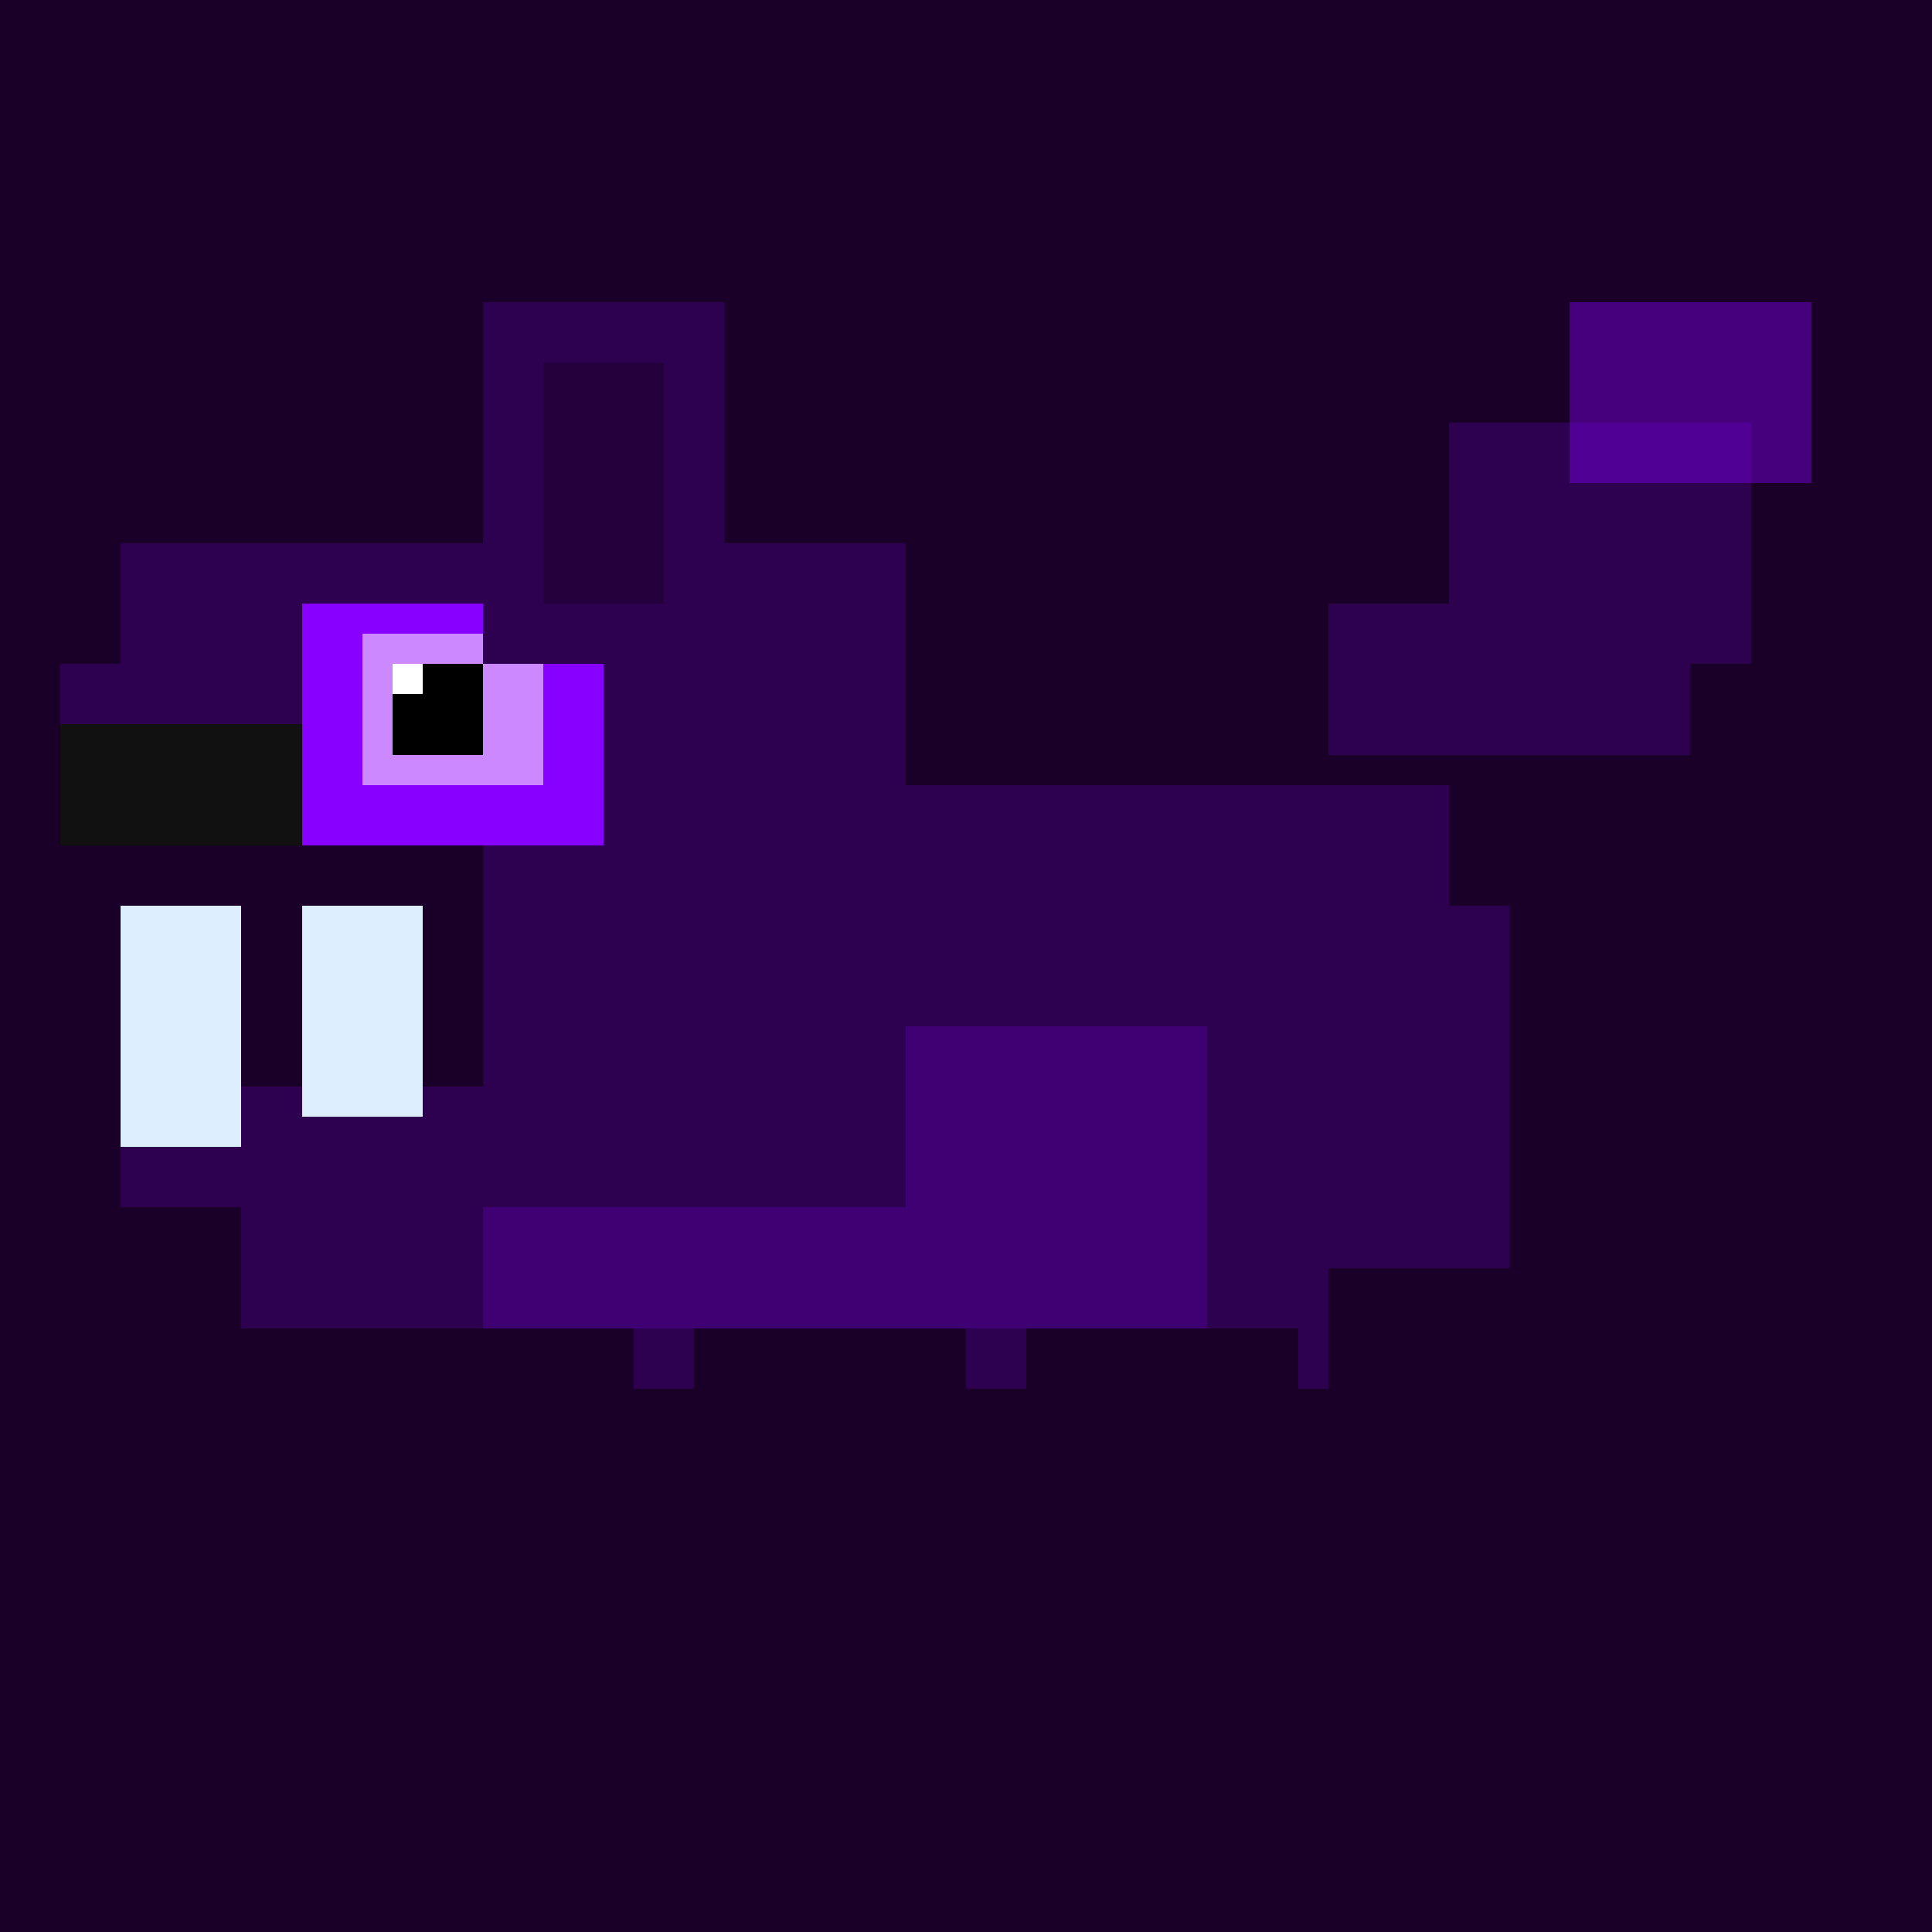
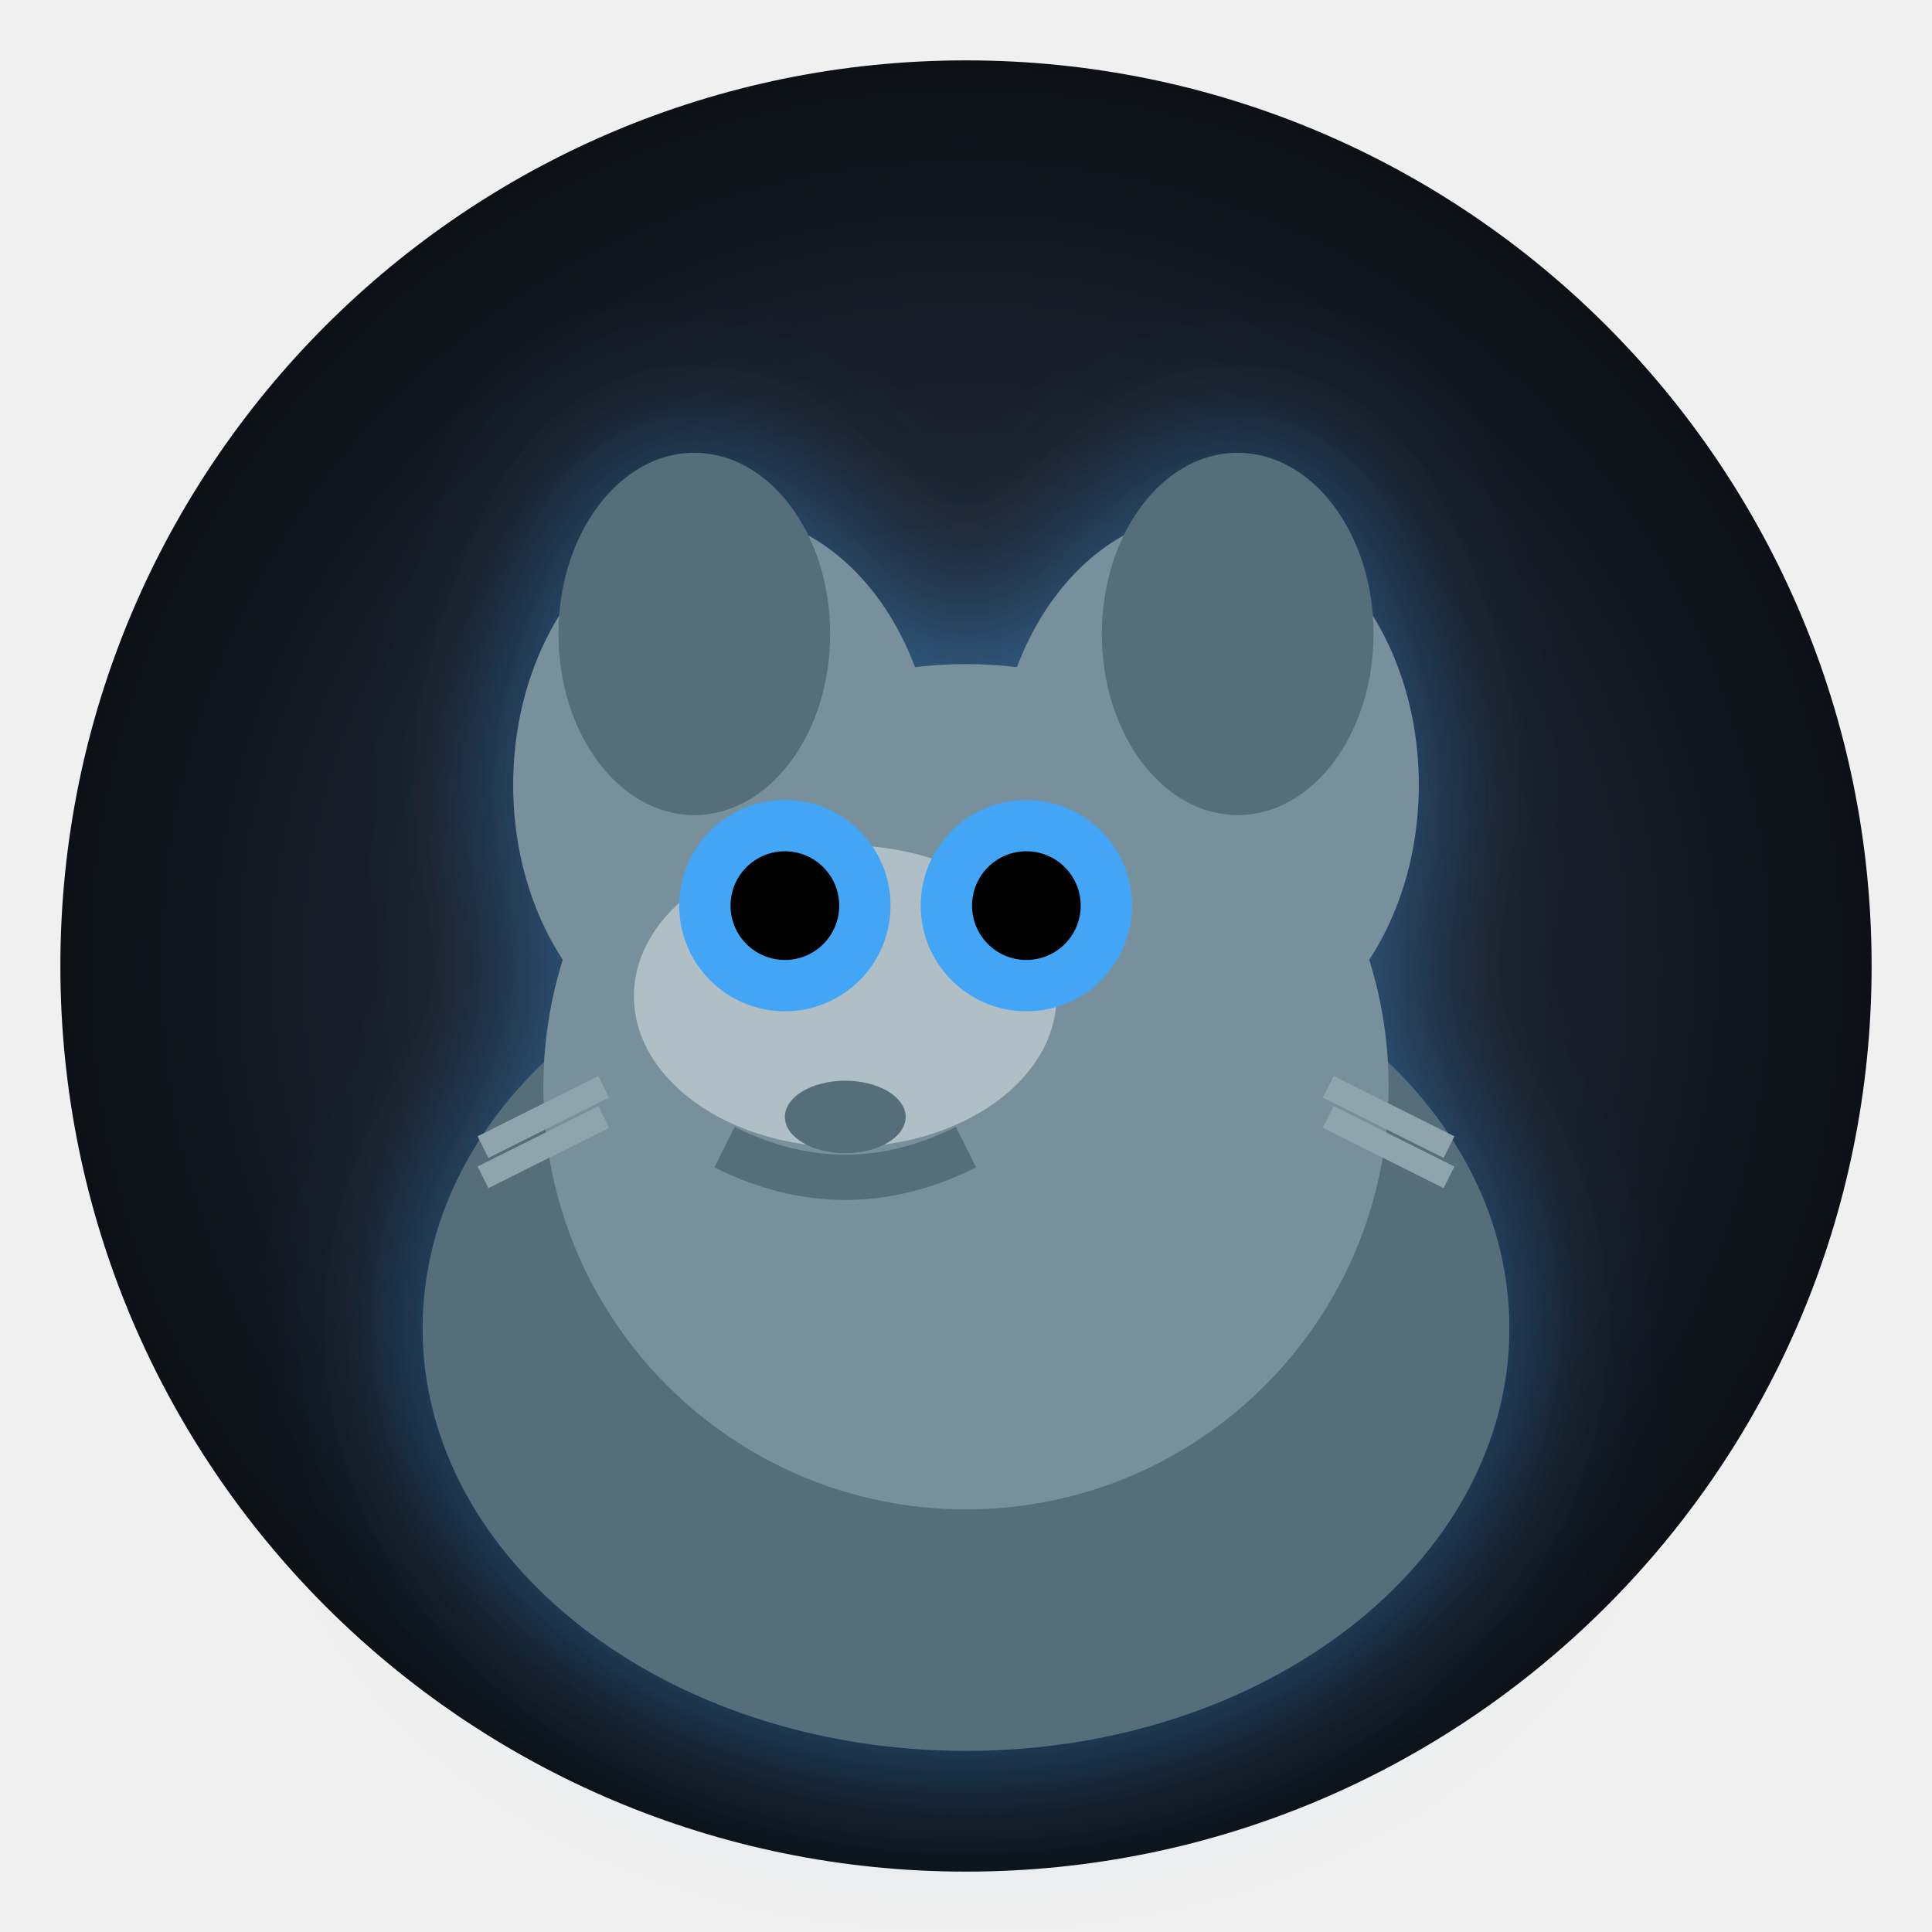
- <svg xmlns="http://www.w3.org/2000/svg" viewBox="0 0 64 64" shape-rendering="crispEdges">
-   <rect x="0" y="0" width="64" height="64" fill="#1a0028" />
-   <rect x="44" y="20" width="12" height="5" fill="#2d0050" />
-   <rect x="48" y="14" width="10" height="8" fill="#2d0050" />
-   <rect x="52" y="10" width="8" height="6" fill="#8800ff" opacity="0.4" />
-   <rect x="12" y="26" width="36" height="20" fill="#2d0050" />
-   <rect x="8" y="30" width="42" height="14" fill="#2d0050" />
-   <rect x="16" y="34" width="24" height="10" fill="#8800ff" opacity="0.2" />
-   <rect x="4" y="18" width="26" height="22" fill="#2d0050" />
-   <rect x="2" y="22" width="6" height="14" fill="#2d0050" />
-   <rect x="2" y="24" width="14" height="12" fill="#1a0028" />
-   <rect x="2" y="24" width="8" height="4" fill="#111" />
-   <rect x="4" y="30" width="4" height="8" fill="#ddeeff" />
-   <rect x="10" y="30" width="4" height="7" fill="#ddeeff" />
-   <rect x="10" y="20" width="10" height="8" fill="#8800ff" />
-   <rect x="12" y="21" width="6" height="5" fill="#cc88ff" />
-   <rect x="13" y="22" width="3" height="3" fill="#000" />
-   <rect x="13" y="22" width="1" height="1" fill="#fff" />
-   <rect x="16" y="10" width="8" height="12" fill="#2d0050" />
-   <rect x="18" y="12" width="4" height="8" fill="#1a0028" opacity="0.5" />
-   <rect x="12" y="44" width="9" height="16" fill="#1a0028" />
-   <rect x="23" y="44" width="9" height="16" fill="#1a0028" />
-   <rect x="34" y="44" width="9" height="16" fill="#1a0028" />
-   <rect x="44" y="42" width="9" height="14" fill="#1a0028" />
+ <svg xmlns="http://www.w3.org/2000/svg" viewBox="0 0 64 64" width="64" height="64">
+   <defs>
+     <filter id="shadow" x="-20%" y="-20%" width="140%" height="140%">
+       <feDropShadow dx="0" dy="1.5" stdDeviation="1.5" flood-opacity="0.35" />
+     </filter>
+   </defs>
+   <defs>
+     <filter id="glow" x="-40%" y="-40%" width="180%" height="180%">
+       <feGaussianBlur stdDeviation="2.5" result="blur" />
+       <feFlood flood-color="#42a5f5" flood-opacity="0.5" result="color" />
+       <feComposite in="color" in2="blur" operator="in" result="glow" />
+       <feMerge>
+         <feMergeNode in="glow" />
+         <feMergeNode in="SourceGraphic" />
+       </feMerge>
+     </filter>
+     <radialGradient id="bg" cx="50%" cy="50%">
+       <stop offset="0%" stop-color="#2d3748" />
+       <stop offset="100%" stop-color="#0d1117" />
+     </radialGradient>
+   </defs>
+   <circle cx="32" cy="32" r="30" fill="url(#bg)" />
+   <g filter="url(#glow)">
+     <ellipse cx="32" cy="44" rx="18" ry="14" fill="#546e7a" />
+     <ellipse cx="32" cy="36" rx="14" ry="14" fill="#78909c" />
+     <ellipse cx="24" cy="26" rx="7" ry="9" fill="#78909c" />
+     <ellipse cx="40" cy="26" rx="7" ry="9" fill="#78909c" />
+     <ellipse cx="23" cy="21" rx="4.5" ry="6" fill="#546e7a" />
+     <ellipse cx="41" cy="21" rx="4.5" ry="6" fill="#546e7a" />
+     <ellipse cx="28" cy="33" rx="7" ry="5" fill="#b0bec5" />
+     <circle cx="26" cy="30" r="3.5" fill="#42a5f5" />
+     <circle cx="34" cy="30" r="3.5" fill="#42a5f5" />
+     <circle cx="26" cy="30" r="1.8" fill="#000" />
+     <circle cx="34" cy="30" r="1.8" fill="#000" />
+     <ellipse cx="28" cy="37" rx="2" ry="1.2" fill="#546e7a" />
+     <path d="M24,38 Q28,40 32,38" stroke="#546e7a" stroke-width="1.5" fill="none" />
+     <path d="M20,36 L16,38 M20,37 L16,39" stroke="#90a4ae" stroke-width="0.8" />
+     <path d="M44,36 L48,38 M44,37 L48,39" stroke="#90a4ae" stroke-width="0.8" />
+   </g>
</svg>
